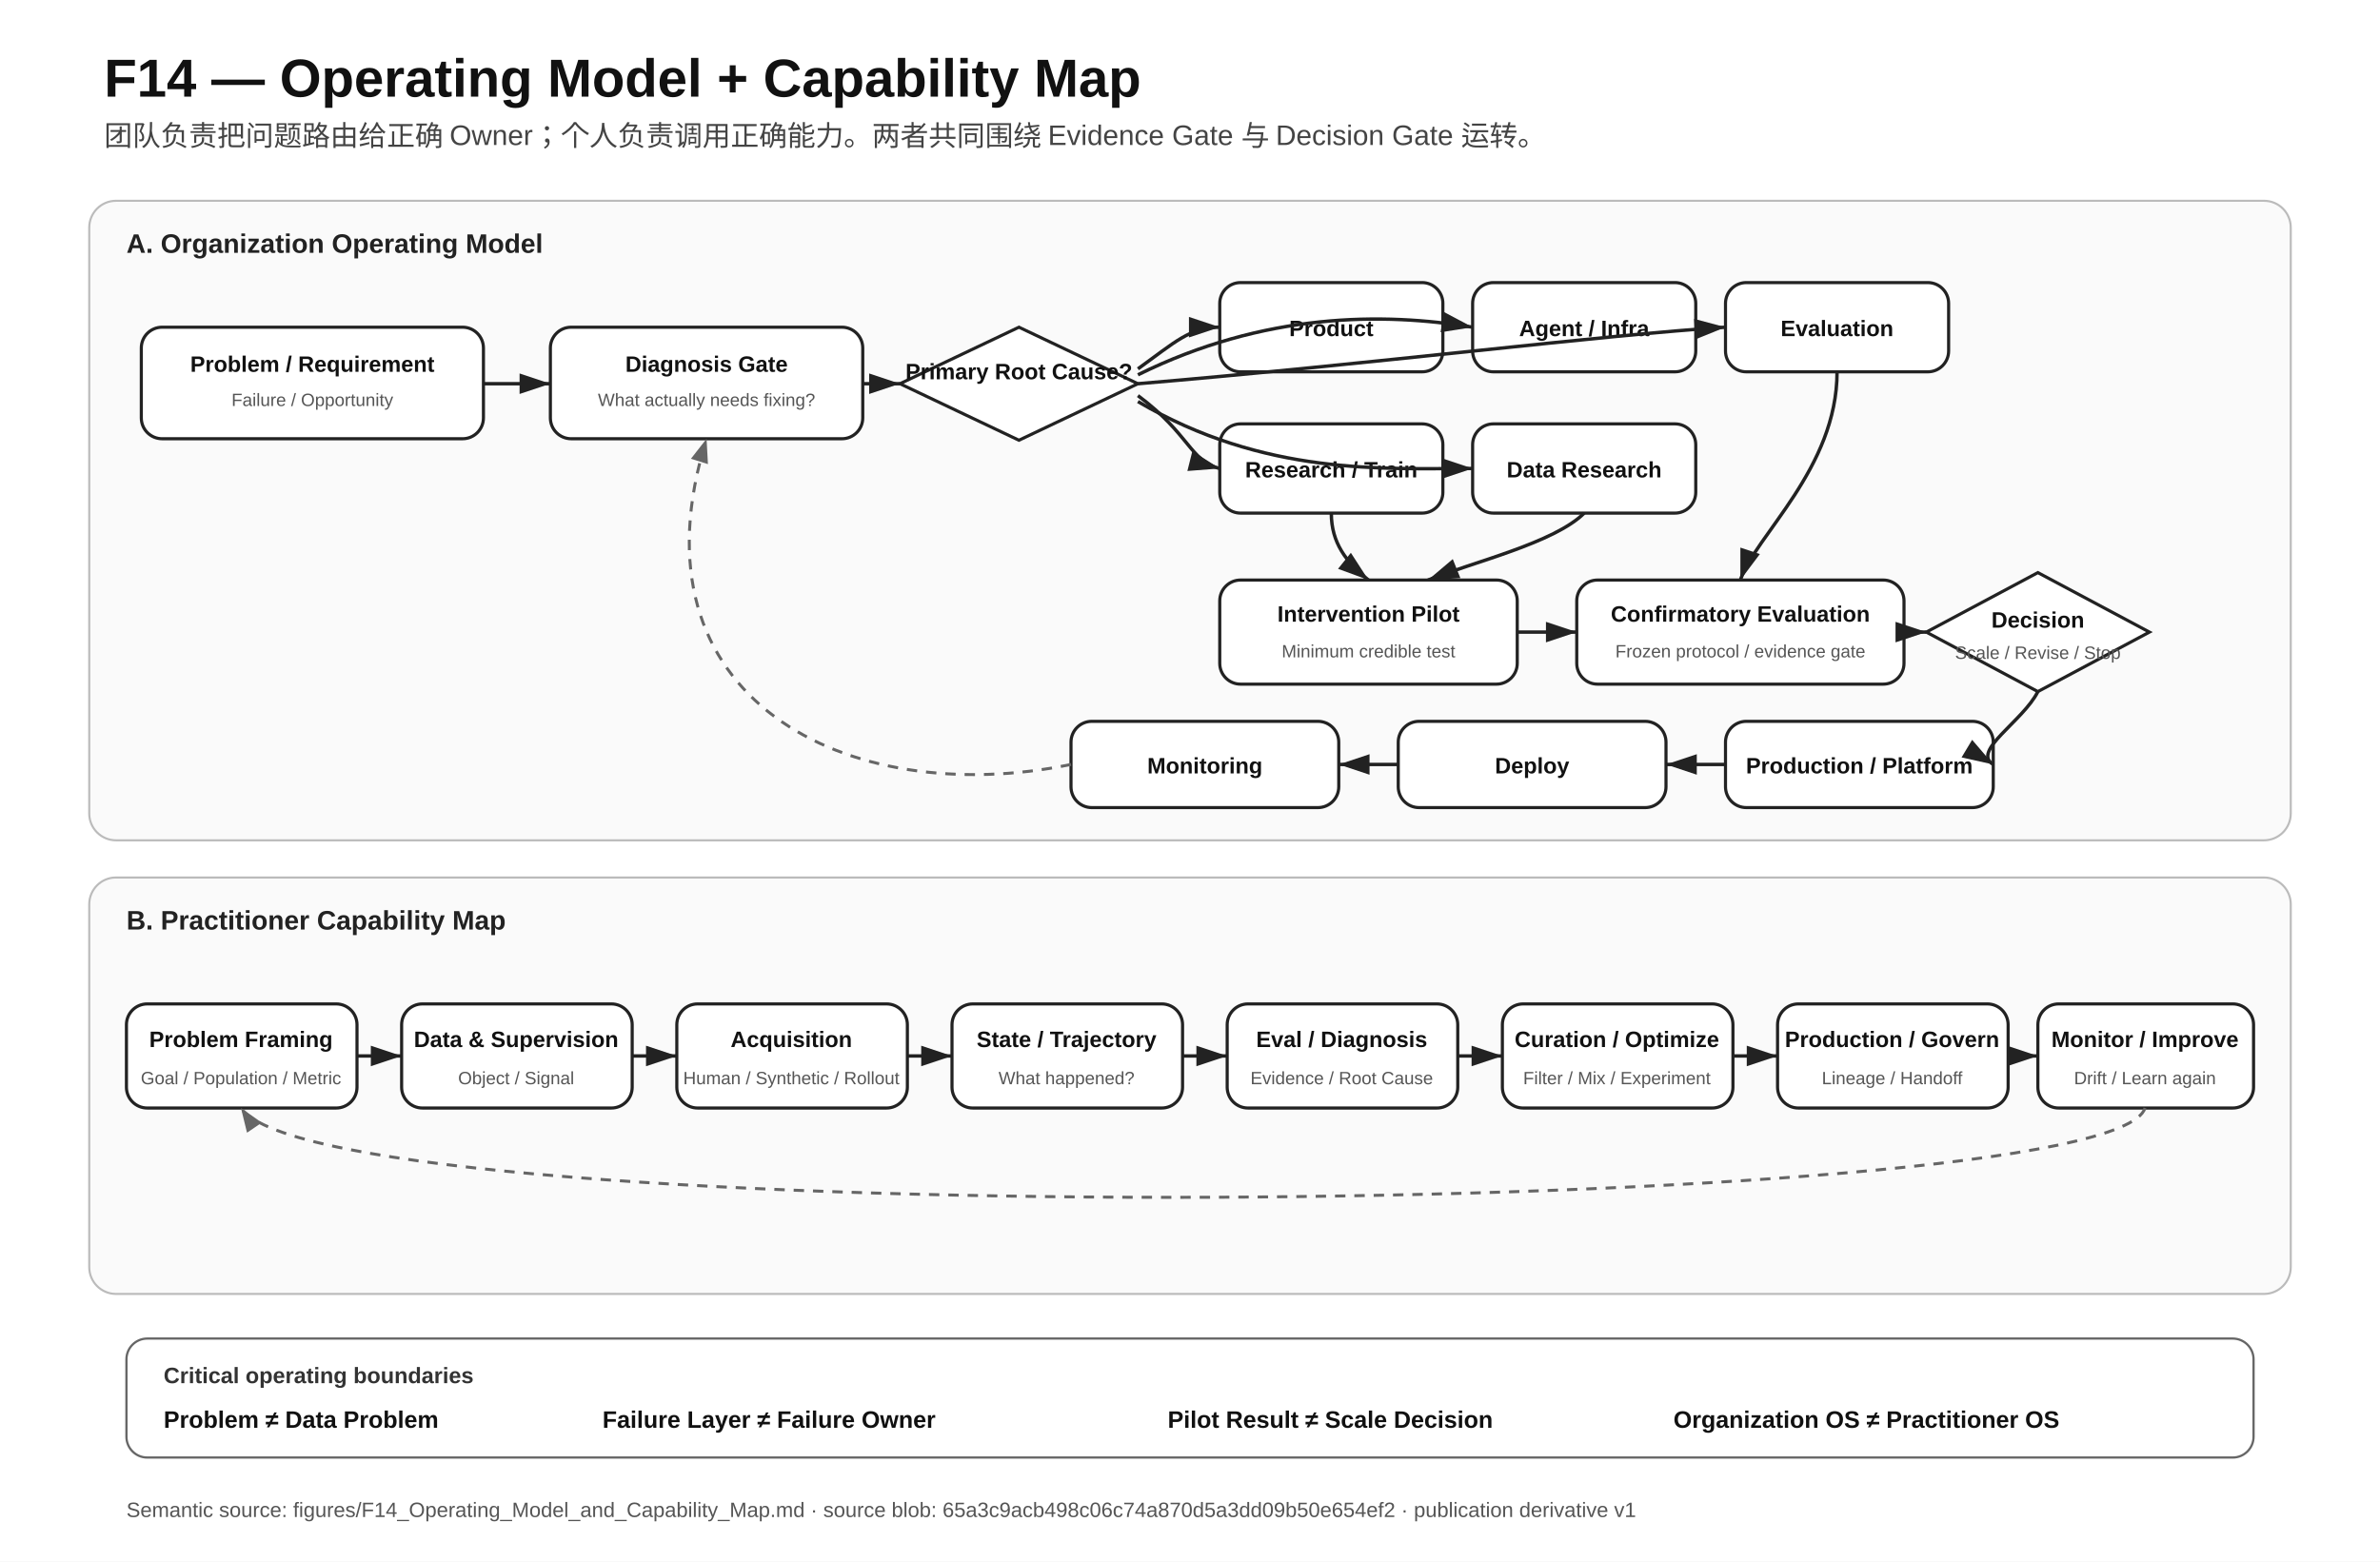
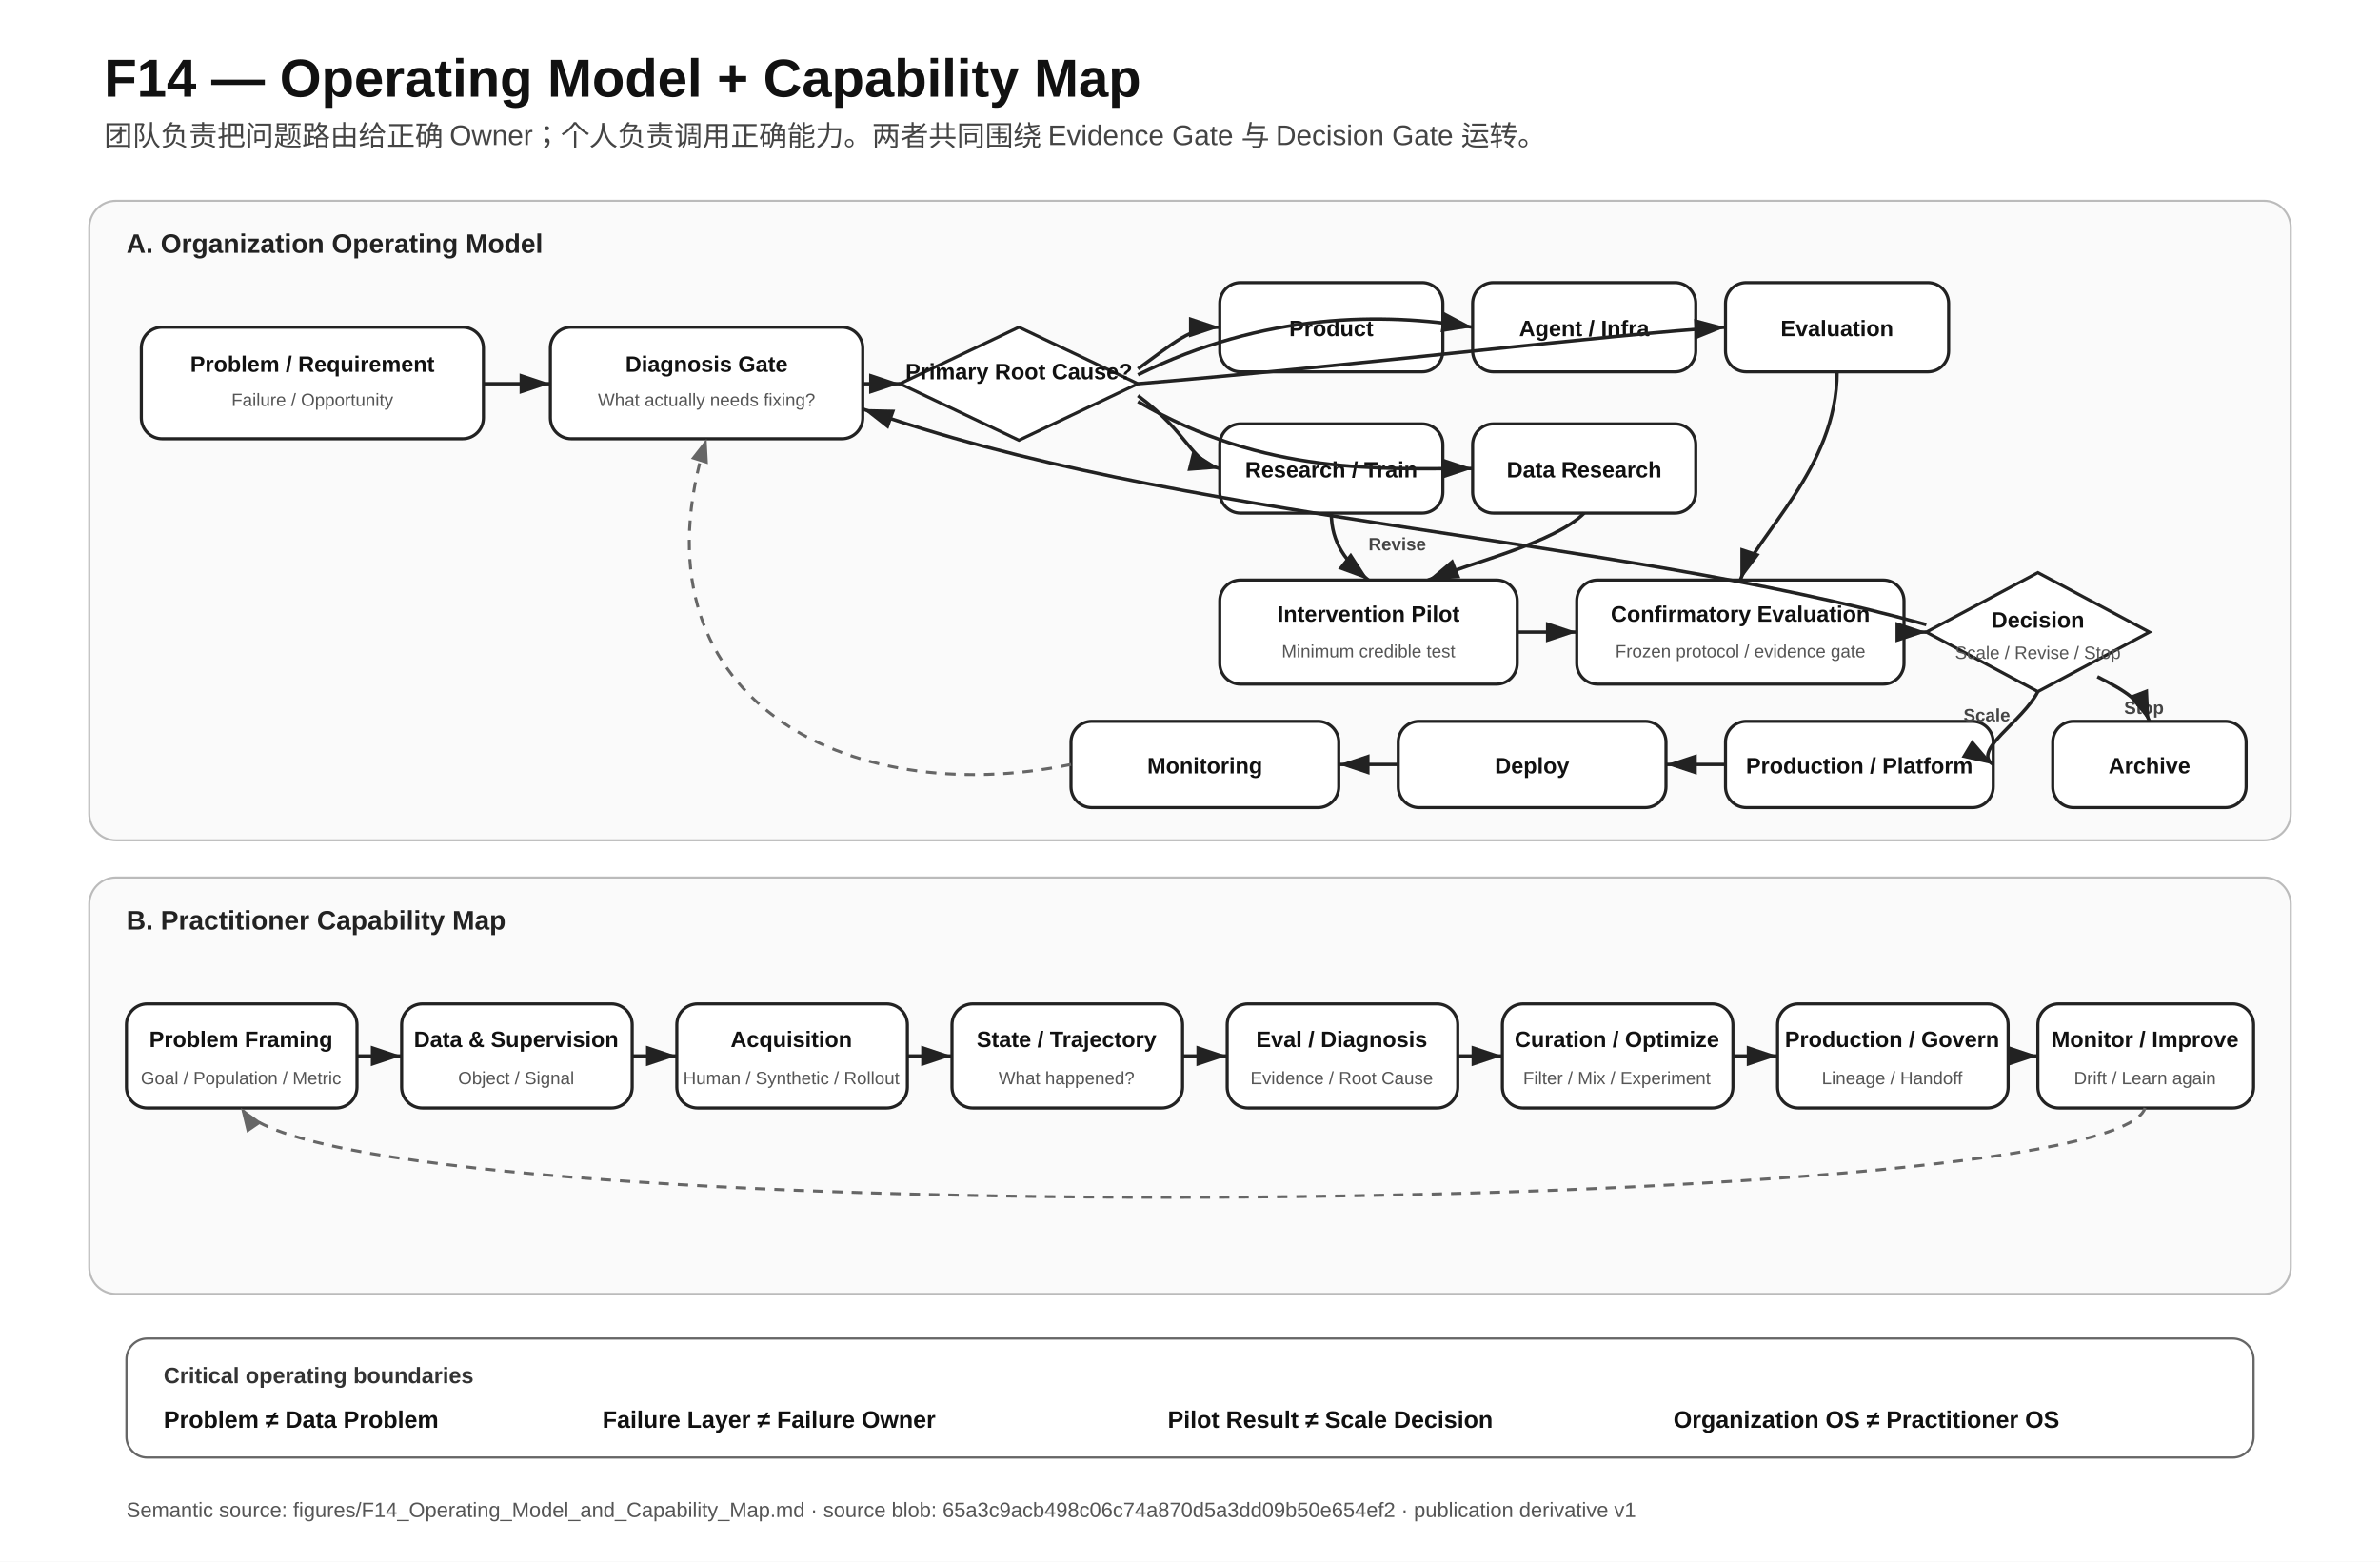
<svg xmlns="http://www.w3.org/2000/svg" width="1600" height="1050" viewBox="0 0 1600 1050" role="img" aria-labelledby="title desc">
  <defs>
    <marker id="arrow" markerWidth="10" markerHeight="10" refX="9" refY="3" orient="auto" markerUnits="strokeWidth">
      <path d="M0,0 L0,6 L9,3 z" fill="#222" />
    </marker>
    <marker id="arrowThin" markerWidth="9" markerHeight="9" refX="8" refY="3" orient="auto" markerUnits="strokeWidth">
      <path d="M0,0 L0,6 L8,3 z" fill="#666" />
    </marker>
    <style>
      .title { font:700 36px Arial,Helvetica,sans-serif; fill:#111; }
      .subtitle { font:400 19px Arial,Helvetica,sans-serif; fill:#444; }
      .panel { fill:#fafafa; stroke:#bbb; stroke-width:1.4; rx:18; ry:18; }
      .panelTitle { font:700 18px Arial,Helvetica,sans-serif; fill:#222; }
      .node { fill:#fff; stroke:#222; stroke-width:2.1; rx:14; ry:14; }
      .nodeText { font:700 15px Arial,Helvetica,sans-serif; fill:#111; text-anchor:middle; }
      .nodeSub { font:400 12px Arial,Helvetica,sans-serif; fill:#555; text-anchor:middle; }
      .edge { fill:none; stroke:#222; stroke-width:2.3; marker-end:url(#arrow); }
      .feedback { fill:none; stroke:#666; stroke-width:2; stroke-dasharray:7 6; marker-end:url(#arrowThin); }
      .decision { fill:#fff; stroke:#222; stroke-width:2.1; }
      .boundary { fill:#fff; stroke:#666; stroke-width:1.5; rx:14; ry:14; }
      .boundaryTitle { font:700 15px Arial,Helvetica,sans-serif; fill:#333; }
      .boundaryText { font:700 16px Arial,Helvetica,sans-serif; fill:#111; }
+       .edgeLabel { font:700 12px Arial,Helvetica,sans-serif; fill:#444; }
      .caption { font:400 14px Arial,Helvetica,sans-serif; fill:#555; }
    </style>
  </defs>
  <rect width="1600" height="1050" fill="#fff" />
  <text x="70" y="65" class="title">F14 — Operating Model + Capability Map</text>
  <text x="70" y="98" class="subtitle">团队负责把问题路由给正确 Owner；个人负责调用正确能力。两者共同围绕 Evidence Gate 与 Decision Gate 运转。</text>
  <rect class="panel" x="60" y="135" width="1480" height="430" />
  <text x="85" y="170" class="panelTitle">A. Organization Operating Model</text>
  <rect class="node" x="95" y="220" width="230" height="75" />
  <text class="nodeText" x="210" y="250">Problem / Requirement</text>
  <text class="nodeSub" x="210" y="273">Failure / Opportunity</text>
  <rect class="node" x="370" y="220" width="210" height="75" />
  <text class="nodeText" x="475" y="250">Diagnosis Gate</text>
  <text class="nodeSub" x="475" y="273">What actually needs fixing?</text>
  <polygon class="decision" points="685,220 765,258 685,296 605,258" />
  <text class="nodeText" x="685" y="255">Primary Root Cause?</text>
  <path class="edge" d="M325 258 L370 258" />
  <path class="edge" d="M580 258 L605 258" />
  <rect class="node" x="820" y="190" width="150" height="60" />
  <text class="nodeText" x="895" y="226">Product</text>
  <rect class="node" x="990" y="190" width="150" height="60" />
  <text class="nodeText" x="1065" y="226">Agent / Infra</text>
  <rect class="node" x="1160" y="190" width="150" height="60" />
  <text class="nodeText" x="1235" y="226">Evaluation</text>
  <rect class="node" x="820" y="285" width="150" height="60" />
  <text class="nodeText" x="895" y="321">Research / Train</text>
  <rect class="node" x="990" y="285" width="150" height="60" />
  <text class="nodeText" x="1065" y="321">Data Research</text>
  <path class="edge" d="M765 248 C790 230, 800 220, 820 220" />
  <path class="edge" d="M765 252 C850 210, 930 210, 990 220" />
  <path class="edge" d="M765 258 C920 245, 1080 225, 1160 220" />
  <path class="edge" d="M765 266 C800 292, 800 310, 820 315" />
  <path class="edge" d="M765 270 C850 320, 930 315, 990 315" />
  <rect class="node" x="820" y="390" width="200" height="70" />
  <text class="nodeText" x="920" y="418">Intervention Pilot</text>
  <text class="nodeSub" x="920" y="442">Minimum credible test</text>
  <rect class="node" x="1060" y="390" width="220" height="70" />
  <text class="nodeText" x="1170" y="418">Confirmatory Evaluation</text>
  <text class="nodeSub" x="1170" y="442">Frozen protocol / evidence gate</text>
  <polygon class="decision" points="1370,385 1445,425 1370,465 1295,425" />
  <text class="nodeText" x="1370" y="422">Decision</text>
  <text class="nodeSub" x="1370" y="443">Scale / Revise / Stop</text>
  <path class="edge" d="M895 345 C895 365, 905 378, 920 390" />
  <path class="edge" d="M1065 345 C1045 365, 990 378, 960 390" />
  <path class="edge" d="M1235 250 C1235 315, 1180 360, 1170 390" />
  <path class="edge" d="M1020 425 L1060 425" />
  <path class="edge" d="M1280 425 L1295 425" />
  <rect class="node" x="1160" y="485" width="180" height="58" />
  <text class="nodeText" x="1250" y="520">Production / Platform</text>
  <rect class="node" x="940" y="485" width="180" height="58" />
  <text class="nodeText" x="1030" y="520">Deploy</text>
  <rect class="node" x="720" y="485" width="180" height="58" />
  <text class="nodeText" x="810" y="520">Monitoring</text>
+   <rect class="node" x="1380" y="485" width="130" height="58" />
+   <text class="nodeText" x="1445" y="520">Archive</text>
+   <text x="1320" y="485" class="edgeLabel">Scale</text>
  <path class="edge" d="M1370 465 C1360 485, 1325 505, 1340 514" />
  <path class="edge" d="M1160 514 L1120 514" />
  <path class="edge" d="M940 514 L900 514" />
  <path class="feedback" d="M720 514 C570 545, 420 470, 475 295" />
+   <text x="1428" y="480" class="edgeLabel">Stop</text>
+   <path class="edge" d="M1410 455 C1430 465, 1440 472, 1445 485" />
+   <text x="920" y="370" class="edgeLabel">Revise</text>
+   <path class="edge" d="M1295 420 C1080 360, 790 350, 580 275" />
  <rect class="panel" x="60" y="590" width="1480" height="280" />
  <text x="85" y="625" class="panelTitle">B. Practitioner Capability Map</text>
  <rect class="node" x="85" y="675" width="155" height="70" />
  <text class="nodeText" x="162" y="704">Problem Framing</text>
  <text class="nodeSub" x="162" y="729">Goal / Population / Metric</text>
  <rect class="node" x="270" y="675" width="155" height="70" />
  <text class="nodeText" x="347" y="704">Data &amp; Supervision</text>
  <text class="nodeSub" x="347" y="729">Object / Signal</text>
  <rect class="node" x="455" y="675" width="155" height="70" />
  <text class="nodeText" x="532" y="704">Acquisition</text>
  <text class="nodeSub" x="532" y="729">Human / Synthetic / Rollout</text>
  <rect class="node" x="640" y="675" width="155" height="70" />
  <text class="nodeText" x="717" y="704">State / Trajectory</text>
  <text class="nodeSub" x="717" y="729">What happened?</text>
  <rect class="node" x="825" y="675" width="155" height="70" />
  <text class="nodeText" x="902" y="704">Eval / Diagnosis</text>
  <text class="nodeSub" x="902" y="729">Evidence / Root Cause</text>
  <rect class="node" x="1010" y="675" width="155" height="70" />
  <text class="nodeText" x="1087" y="704">Curation / Optimize</text>
  <text class="nodeSub" x="1087" y="729">Filter / Mix / Experiment</text>
  <rect class="node" x="1195" y="675" width="155" height="70" />
  <text class="nodeText" x="1272" y="704">Production / Govern</text>
  <text class="nodeSub" x="1272" y="729">Lineage / Handoff</text>
  <rect class="node" x="1370" y="675" width="145" height="70" />
  <text class="nodeText" x="1442" y="704">Monitor / Improve</text>
  <text class="nodeSub" x="1442" y="729">Drift / Learn again</text>
  <path class="edge" d="M240 710 L270 710" />
  <path class="edge" d="M425 710 L455 710" />
  <path class="edge" d="M610 710 L640 710" />
  <path class="edge" d="M795 710 L825 710" />
  <path class="edge" d="M980 710 L1010 710" />
  <path class="edge" d="M1165 710 L1195 710" />
  <path class="edge" d="M1350 710 L1370 710" />
  <path class="feedback" d="M1442 745 C1420 820, 220 830, 162 745" />
  <rect class="boundary" x="85" y="900" width="1430" height="80" />
  <text class="boundaryTitle" x="110" y="930">Critical operating boundaries</text>
  <text class="boundaryText" x="110" y="960">Problem ≠ Data Problem</text>
  <text class="boundaryText" x="405" y="960">Failure Layer ≠ Failure Owner</text>
  <text class="boundaryText" x="785" y="960">Pilot Result ≠ Scale Decision</text>
  <text class="boundaryText" x="1125" y="960">Organization OS ≠ Practitioner OS</text>
  <text x="85" y="1020" class="caption">Semantic source: figures/F14_Operating_Model_and_Capability_Map.md · source blob: 65a3c9acb498c06c74a870d5a3dd09b50e654ef2 · publication derivative v1</text>
</svg>
